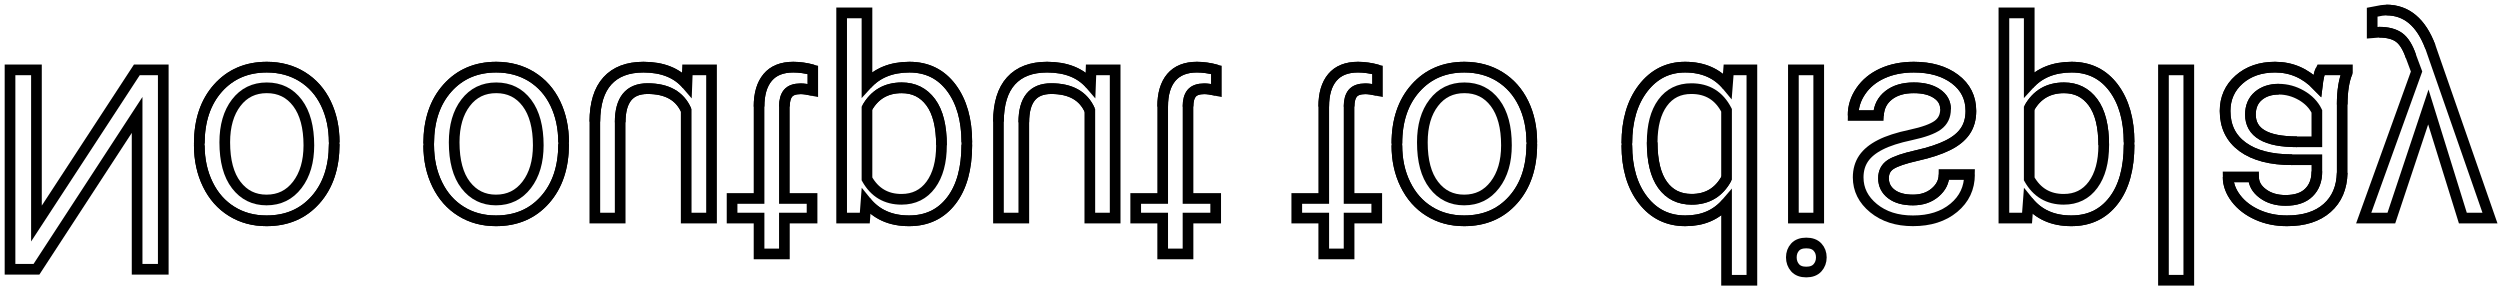
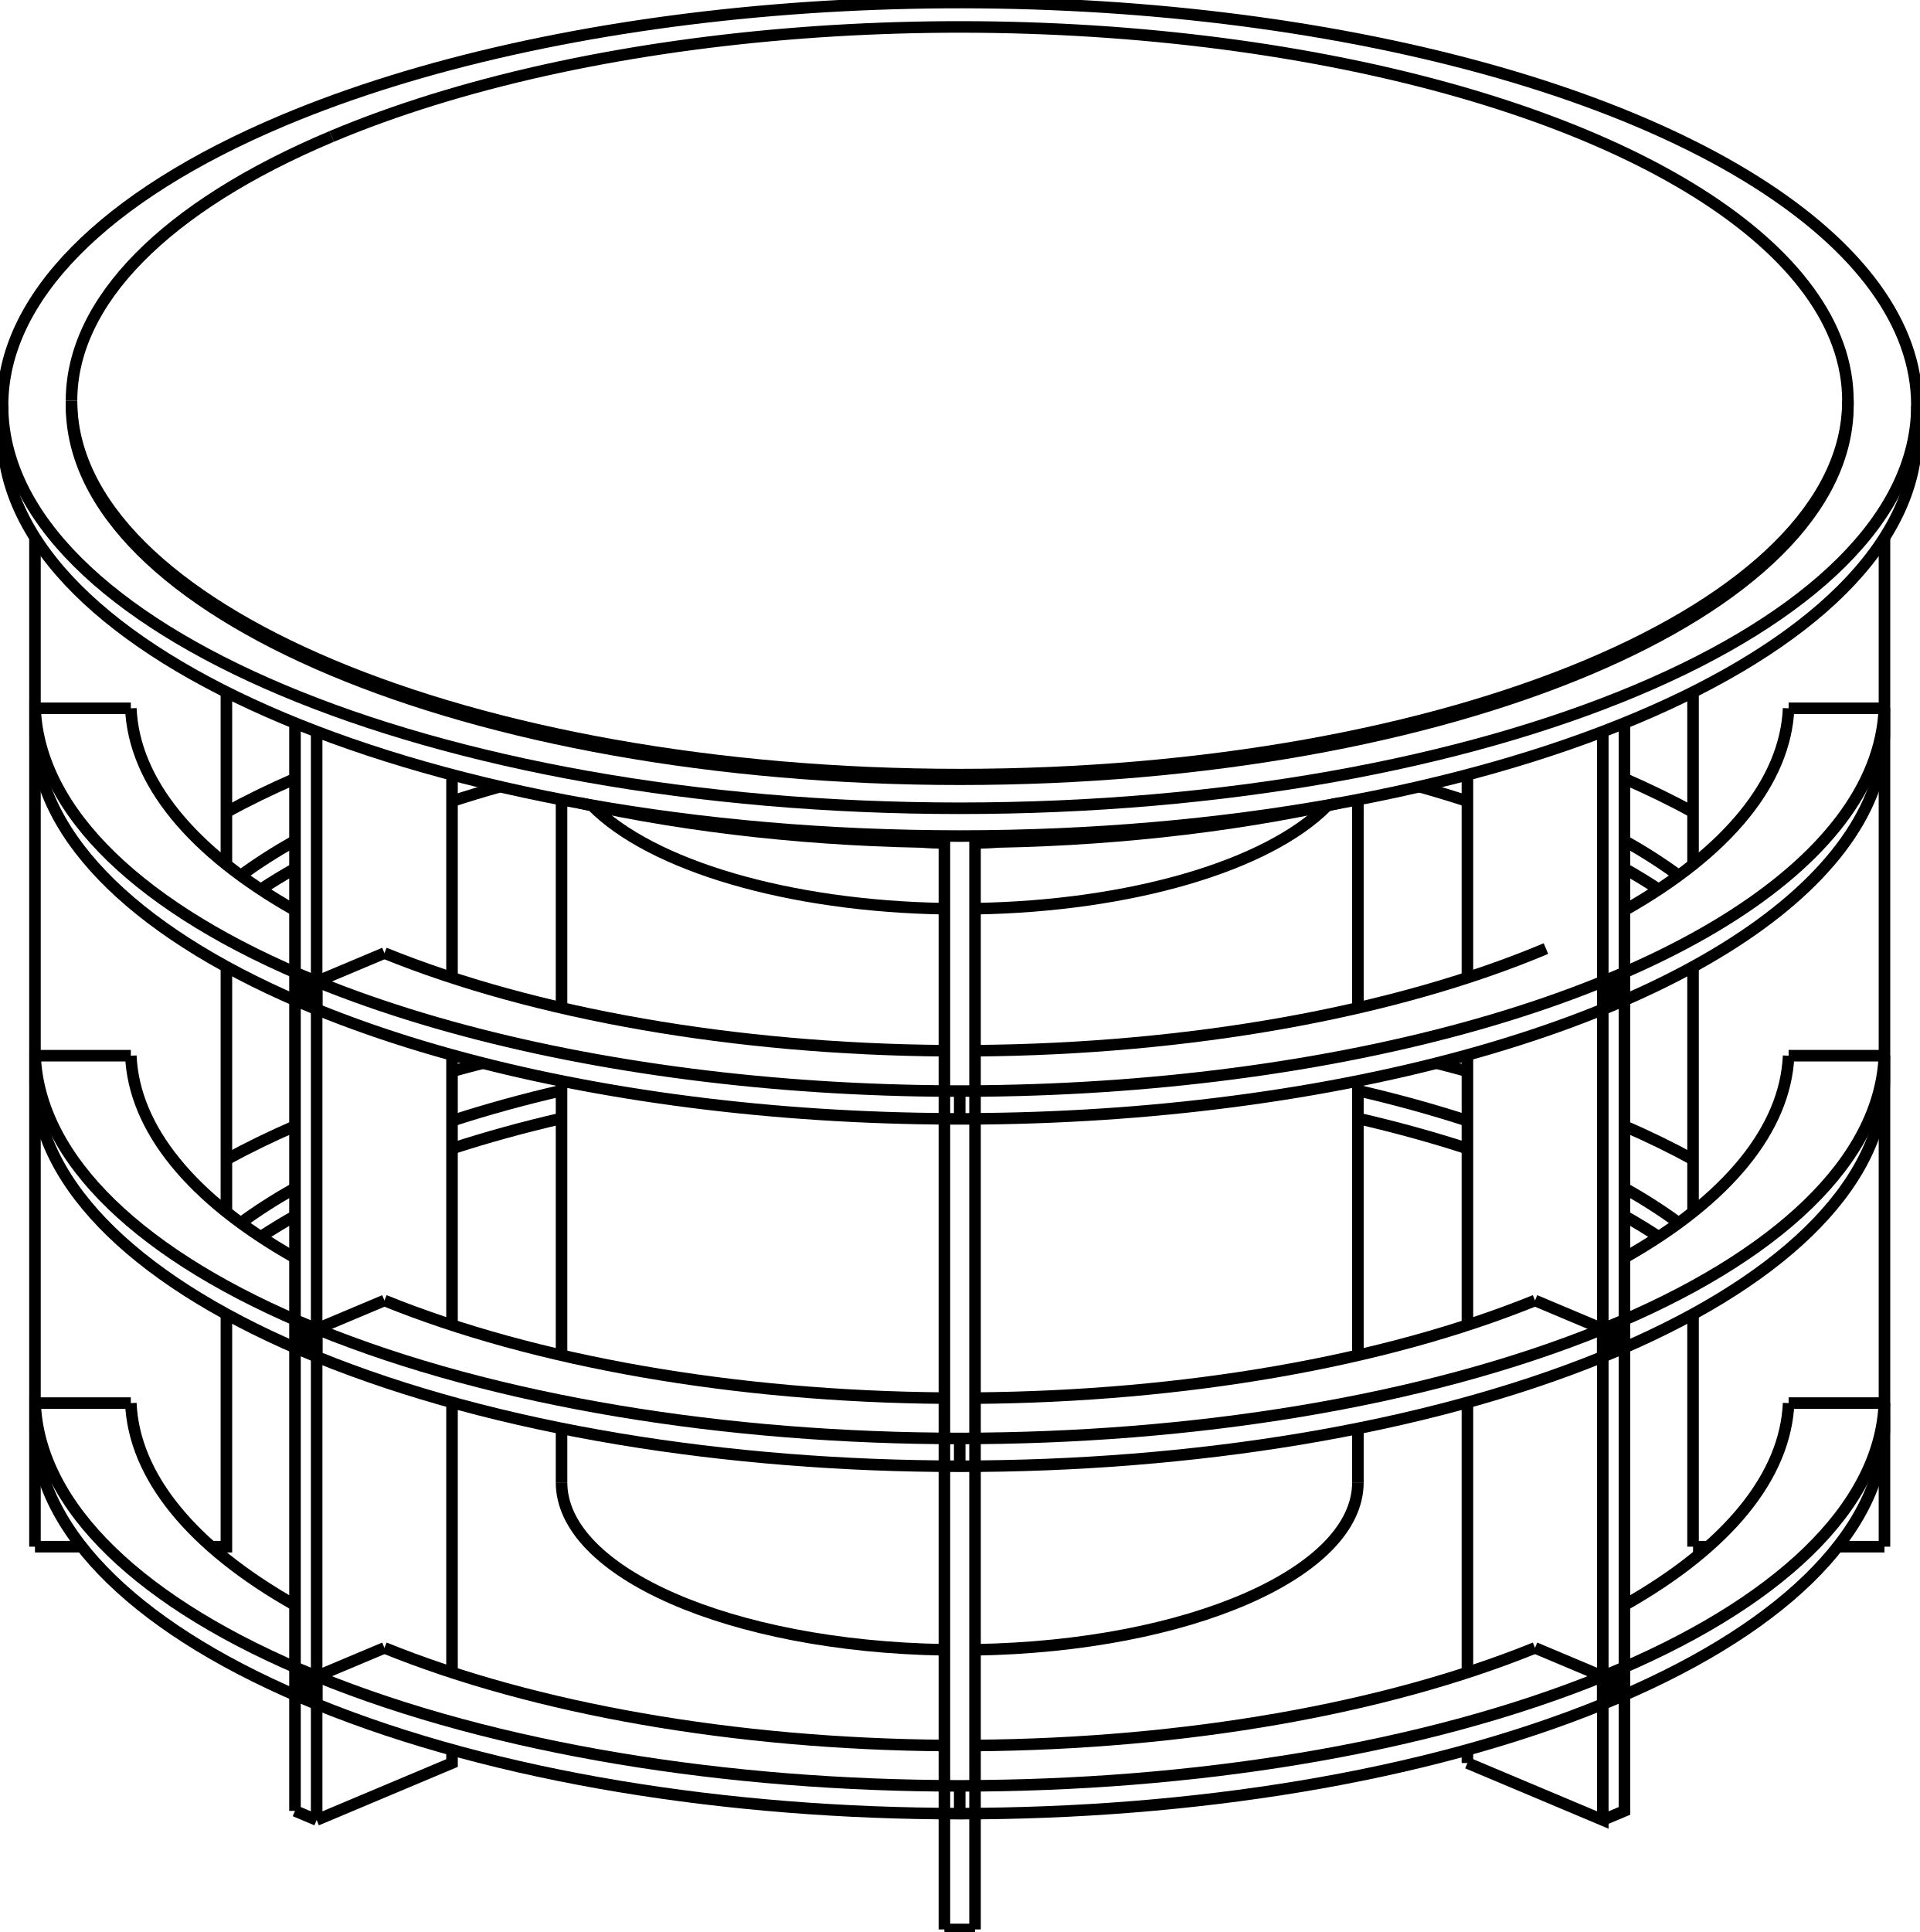
- <svg xmlns="http://www.w3.org/2000/svg" version="1.1" viewBox="1.311 -6.975 249.557 28.975" fill="none" stroke="black" stroke-width="0.6%" vector-effect="non-scaling-stroke">
-   <path d="M 17.609 19.906 L 17.609 0 L 14.971 0 L 4.949 15.34 L 4.949 0 L 2.311 0 L 2.311 19.906 L 4.949 19.906 L 14.998 4.498 L 14.998 19.906 L 17.609 19.906 Z" />
-   <path d="M 21.205 7.355 L 21.205 7.533 Q 21.21 9.71 22.06 11.443 Q 22.91 13.18 24.438 14.123 Q 25.96 15.07 27.918 15.066 Q 30.94 15.07 32.806 12.975 Q 34.67 10.88 34.672 7.41 L 34.672 7.232 Q 34.67 5.07 33.845 3.356 Q 33.02 1.64 31.479 0.684 Q 29.94 -0.27 27.945 -0.273 Q 24.94 -0.27 23.071 1.818 Q 21.21 3.91 21.205 7.355 Z" />
-   <path d="M 21.205 7.533 Q 21.21 9.71 22.06 11.443 Q 22.91 13.18 24.438 14.123 Q 25.96 15.07 27.918 15.066 Q 30.94 15.07 32.806 12.975 Q 34.67 10.88 34.672 7.41" />
-   <path d="M 34.672 7.232 Q 34.67 5.07 33.845 3.356 Q 33.02 1.64 31.479 0.684 Q 29.94 -0.27 27.945 -0.273 Q 24.94 -0.27 23.071 1.818 Q 21.21 3.91 21.205 7.355" />
-   <path d="M 23.748 7.232 Q 23.75 4.77 24.89 3.281 Q 26.03 1.79 27.945 1.791 Q 29.87 1.79 31.008 3.302 Q 32.14 4.81 32.143 7.533 Q 32.14 9.97 30.987 11.478 Q 29.83 12.99 27.918 12.988 Q 26.04 12.99 24.896 11.498 Q 23.75 10.01 23.748 7.232 Q 23.75 4.77 24.89 3.281 Q 26.03 1.79 27.945 1.791 Q 29.87 1.79 31.008 3.302 Q 32.14 4.81 32.143 7.533 Q 32.14 9.97 30.987 11.478 Q 29.83 12.99 27.918 12.988 Q 26.04 12.99 24.896 11.498 Q 23.75 10.01 23.748 7.232 Z" />
-   <path d="M 44.105 7.355 L 44.105 7.533 Q 44.11 9.71 44.96 11.443 Q 45.81 13.18 47.339 14.123 Q 48.86 15.07 50.818 15.066 Q 53.84 15.07 55.706 12.975 Q 57.57 10.88 57.572 7.41 L 57.572 7.232 Q 57.57 5.07 56.745 3.356 Q 55.92 1.64 54.38 0.684 Q 52.84 -0.27 50.846 -0.273 Q 47.84 -0.27 45.972 1.818 Q 44.11 3.91 44.105 7.355 Z" />
-   <path d="M 44.105 7.533 Q 44.11 9.71 44.96 11.443 Q 45.81 13.18 47.339 14.123 Q 48.86 15.07 50.818 15.066 Q 53.84 15.07 55.706 12.975 Q 57.57 10.88 57.572 7.41" />
-   <path d="M 57.572 7.232 Q 57.57 5.07 56.745 3.356 Q 55.92 1.64 54.38 0.684 Q 52.84 -0.27 50.846 -0.273 Q 47.84 -0.27 45.972 1.818 Q 44.11 3.91 44.105 7.355" />
-   <path d="M 46.648 7.232 Q 46.65 4.77 47.79 3.281 Q 48.93 1.79 50.846 1.791 Q 52.77 1.79 53.908 3.302 Q 55.04 4.81 55.043 7.533 Q 55.04 9.97 53.888 11.478 Q 52.73 12.99 50.818 12.988 Q 48.95 12.99 47.797 11.498 Q 46.65 10.01 46.648 7.232 Q 46.65 4.77 47.79 3.281 Q 48.93 1.79 50.846 1.791 Q 52.77 1.79 53.908 3.302 Q 55.04 4.81 55.043 7.533 Q 55.04 9.97 53.888 11.478 Q 52.73 12.99 50.818 12.988 Q 48.95 12.99 47.797 11.498 Q 46.65 10.01 46.648 7.232 Z" />
-   <path d="M 69.932 0 L 69.877 1.463 Q 68.4 -0.27 65.543 -0.273 Q 63.18 -0.27 61.94 1.101 Q 60.7 2.47 60.689 5.168 L 60.689 14.793 L 63.219 14.793 L 63.219 5.236 Q 63.22 1.87 65.953 1.873 Q 68.85 1.87 69.809 4.033 L 69.809 14.793 L 72.338 14.793 L 72.338 0 L 69.932 0 Z" />
-   <path d="M 69.877 1.463 Q 68.4 -0.27 65.543 -0.273 Q 63.18 -0.27 61.94 1.101 Q 60.7 2.47 60.689 5.168" />
-   <path d="M 63.219 5.236 Q 63.22 1.87 65.953 1.873 Q 68.85 1.87 69.809 4.033" />
-   <path d="M 77.082 18.375 L 79.611 18.375 L 79.611 14.793 L 82.373 14.793 L 82.373 12.838 L 79.611 12.838 L 79.611 3.664 Q 79.61 2.78 79.98 2.331 Q 80.35 1.89 81.238 1.887 Q 81.68 1.89 82.441 2.051 L 82.441 0 Q 81.44 -0.27 80.5 -0.273 Q 78.8 -0.27 77.943 0.752 Q 77.08 1.78 77.082 3.664 L 77.082 12.838 L 74.389 12.838 L 74.389 14.793 L 77.082 14.793 L 77.082 18.375 Z" />
-   <path d="M 79.611 3.664 Q 79.61 2.78 79.98 2.331 Q 80.35 1.89 81.238 1.887 Q 81.68 1.89 82.441 2.051" />
-   <path d="M 82.441 0 Q 81.44 -0.27 80.5 -0.273 Q 78.8 -0.27 77.943 0.752 Q 77.08 1.78 77.082 3.664" />
-   <path d="M 97.822 7.465 L 97.822 7.232 Q 97.82 3.86 96.277 1.791 Q 94.73 -0.27 92.094 -0.273 Q 89.4 -0.27 87.855 1.436 L 87.855 -5.688 L 85.326 -5.688 L 85.326 14.793 L 87.637 14.793 L 87.76 13.152 Q 89.3 15.07 92.053 15.066 Q 94.72 15.07 96.271 13.057 Q 97.82 11.05 97.822 7.465 Z" />
-   <path d="M 97.822 7.232 Q 97.82 3.86 96.277 1.791 Q 94.73 -0.27 92.094 -0.273 Q 89.4 -0.27 87.855 1.436" />
-   <path d="M 87.76 13.152 Q 89.3 15.07 92.053 15.066 Q 94.72 15.07 96.271 13.057 Q 97.82 11.05 97.822 7.465" />
-   <path d="M 95.293 7.52 Q 95.29 10.02 94.227 11.471 Q 93.16 12.92 91.301 12.92 Q 89 12.92 87.855 10.883 L 87.855 3.814 Q 88.99 1.79 91.328 1.791 Q 93.15 1.79 94.22 3.233 Q 95.29 4.68 95.293 7.52 Q 95.29 10.02 94.227 11.471 Q 93.16 12.92 91.301 12.92 Q 89 12.92 87.855 10.883" />
-   <path d="M 87.855 3.814 Q 88.99 1.79 91.328 1.791 Q 93.15 1.79 94.22 3.233 Q 95.29 4.68 95.293 7.52" />
-   <path d="M 110.223 0 L 110.168 1.463 Q 108.69 -0.27 105.834 -0.273 Q 103.47 -0.27 102.231 1.101 Q 100.99 2.47 100.98 5.168 L 100.98 14.793 L 103.51 14.793 L 103.51 5.236 Q 103.51 1.87 106.244 1.873 Q 109.14 1.87 110.1 4.033 L 110.1 14.793 L 112.629 14.793 L 112.629 0 L 110.223 0 Z" />
-   <path d="M 110.168 1.463 Q 108.69 -0.27 105.834 -0.273 Q 103.47 -0.27 102.231 1.101 Q 100.99 2.47 100.98 5.168" />
-   <path d="M 103.51 5.236 Q 103.51 1.87 106.244 1.873 Q 109.14 1.87 110.1 4.033" />
-   <path d="M 117.373 18.375 L 119.902 18.375 L 119.902 14.793 L 122.664 14.793 L 122.664 12.838 L 119.902 12.838 L 119.902 3.664 Q 119.9 2.78 120.271 2.331 Q 120.64 1.89 121.529 1.887 Q 121.97 1.89 122.732 2.051 L 122.732 0 Q 121.73 -0.27 120.791 -0.273 Q 119.1 -0.27 118.234 0.752 Q 117.37 1.78 117.373 3.664 L 117.373 12.838 L 114.68 12.838 L 114.68 14.793 L 117.373 14.793 L 117.373 18.375 Z" />
-   <path d="M 119.902 3.664 Q 119.9 2.78 120.271 2.331 Q 120.64 1.89 121.529 1.887 Q 121.97 1.89 122.732 2.051" />
-   <path d="M 122.732 0 Q 121.73 -0.27 120.791 -0.273 Q 119.1 -0.27 118.234 0.752 Q 117.37 1.78 117.373 3.664" />
-   <path d="M 133.451 18.375 L 135.98 18.375 L 135.98 14.793 L 138.742 14.793 L 138.742 12.838 L 135.98 12.838 L 135.98 3.664 Q 135.98 2.78 136.35 2.331 Q 136.72 1.89 137.607 1.887 Q 138.04 1.89 138.811 2.051 L 138.811 0 Q 137.81 -0.27 136.869 -0.273 Q 135.17 -0.27 134.312 0.752 Q 133.45 1.78 133.451 3.664 L 133.451 12.838 L 130.758 12.838 L 130.758 14.793 L 133.451 14.793 L 133.451 18.375 Z" />
-   <path d="M 135.98 3.664 Q 135.98 2.78 136.35 2.331 Q 136.72 1.89 137.607 1.887 Q 138.04 1.89 138.811 2.051" />
-   <path d="M 138.811 0 Q 137.81 -0.27 136.869 -0.273 Q 135.17 -0.27 134.312 0.752 Q 133.45 1.78 133.451 3.664" />
-   <path d="M 140.752 7.355 L 140.752 7.533 Q 140.75 9.71 141.606 11.443 Q 142.46 13.18 143.985 14.123 Q 145.51 15.07 147.465 15.066 Q 150.49 15.07 152.353 12.975 Q 154.22 10.88 154.219 7.41 L 154.219 7.232 Q 154.22 5.07 153.392 3.356 Q 152.56 1.64 151.026 0.684 Q 149.49 -0.27 147.492 -0.273 Q 144.48 -0.27 142.618 1.818 Q 140.75 3.91 140.752 7.355 Z" />
-   <path d="M 140.752 7.533 Q 140.75 9.71 141.606 11.443 Q 142.46 13.18 143.985 14.123 Q 145.51 15.07 147.465 15.066 Q 150.49 15.07 152.353 12.975 Q 154.22 10.88 154.219 7.41" />
-   <path d="M 154.219 7.232 Q 154.22 5.07 153.392 3.356 Q 152.56 1.64 151.026 0.684 Q 149.49 -0.27 147.492 -0.273 Q 144.48 -0.27 142.618 1.818 Q 140.75 3.91 140.752 7.355" />
-   <path d="M 143.295 7.232 Q 143.29 4.77 144.437 3.281 Q 145.58 1.79 147.492 1.791 Q 149.42 1.79 150.555 3.302 Q 151.69 4.81 151.689 7.533 Q 151.69 9.97 150.534 11.478 Q 149.38 12.99 147.465 12.988 Q 145.59 12.99 144.443 11.498 Q 143.29 10.01 143.295 7.232 Q 143.29 4.77 144.437 3.281 Q 145.58 1.79 147.492 1.791 Q 149.42 1.79 150.555 3.302 Q 151.69 4.81 151.689 7.533 Q 151.69 9.97 150.534 11.478 Q 149.38 12.99 147.465 12.988 Q 145.59 12.99 144.443 11.498 Q 143.29 10.01 143.295 7.232 Z" />
-   <path d="M 163.707 7.328 L 163.707 7.52 Q 163.71 10.92 165.32 12.995 Q 166.93 15.07 169.545 15.066 Q 172.14 15.07 173.66 13.289 L 173.66 21 L 176.189 21 L 176.189 0 L 173.865 0 L 173.742 1.586 Q 172.22 -0.27 169.518 -0.273 Q 166.95 -0.27 165.327 1.832 Q 163.71 3.94 163.707 7.328 Z" />
-   <path d="M 163.707 7.52 Q 163.71 10.92 165.32 12.995 Q 166.93 15.07 169.545 15.066 Q 172.14 15.07 173.66 13.289" />
-   <path d="M 173.742 1.586 Q 172.22 -0.27 169.518 -0.273 Q 166.95 -0.27 165.327 1.832 Q 163.71 3.94 163.707 7.328" />
-   <path d="M 166.236 7.232 Q 166.24 4.72 167.275 3.295 Q 168.31 1.87 170.146 1.873 Q 172.55 1.87 173.66 4.033 L 173.66 10.828 Q 172.53 12.92 170.174 12.92 Q 168.31 12.92 167.275 11.484 Q 166.24 10.05 166.236 7.232 Q 166.24 4.72 167.275 3.295 Q 168.31 1.87 170.146 1.873 Q 172.55 1.87 173.66 4.033" />
-   <path d="M 173.66 10.828 Q 172.53 12.92 170.174 12.92 Q 168.31 12.92 167.275 11.484 Q 166.24 10.05 166.236 7.232" />
-   <path d="M 182.861 14.793 L 182.861 0 L 180.332 0 L 180.332 14.793 L 182.861 14.793 Z" />
-   <path d="M 180.127 18.717 Q 180.13 19.33 180.503 19.756 Q 180.88 20.18 181.617 20.18 Q 182.36 20.18 182.738 19.756 Q 183.12 19.33 183.121 18.717 Q 183.12 18.1 182.738 17.691 Q 182.36 17.28 181.617 17.281 Q 180.88 17.28 180.503 17.691 Q 180.13 18.1 180.127 18.717 Q 180.13 19.33 180.503 19.756 Q 180.88 20.18 181.617 20.18 Q 182.36 20.18 182.738 19.756 Q 183.12 19.33 183.121 18.717 Q 183.12 18.1 182.738 17.691 Q 182.36 17.28 181.617 17.281 Q 180.88 17.28 180.503 17.691 Q 180.13 18.1 180.127 18.717 Z" />
-   <path d="M 195.521 3.924 Q 195.52 4.95 194.749 5.517 Q 193.98 6.08 192.056 6.494 Q 190.13 6.9 189.007 7.479 Q 187.88 8.05 187.339 8.846 Q 186.8 9.64 186.799 10.732 Q 186.8 12.55 188.337 13.809 Q 189.88 15.07 192.268 15.066 Q 194.78 15.07 196.349 13.768 Q 197.91 12.47 197.914 10.445 L 195.371 10.445 Q 195.37 11.48 194.489 12.236 Q 193.61 12.99 192.268 12.988 Q 190.89 12.99 190.107 12.387 Q 189.33 11.79 189.328 10.814 Q 189.33 9.9 190.053 9.434 Q 190.78 8.97 192.671 8.545 Q 194.56 8.12 195.74 7.533 Q 196.92 6.95 197.483 6.118 Q 198.05 5.29 198.051 4.102 Q 198.05 2.12 196.465 0.923 Q 194.88 -0.27 192.35 -0.273 Q 190.57 -0.27 189.205 0.355 Q 187.84 0.98 187.065 2.112 Q 186.29 3.24 186.293 4.553 L 188.822 4.553 Q 188.89 3.28 189.841 2.536 Q 190.79 1.79 192.35 1.791 Q 193.79 1.79 194.653 2.372 Q 195.52 2.95 195.521 3.924 Q 195.52 4.95 194.749 5.517 Q 193.98 6.08 192.056 6.494 Q 190.13 6.9 189.007 7.479 Q 187.88 8.05 187.339 8.846 Q 186.8 9.64 186.799 10.732 Q 186.8 12.55 188.337 13.809 Q 189.88 15.07 192.268 15.066 Q 194.78 15.07 196.349 13.768 Q 197.91 12.47 197.914 10.445" />
-   <path d="M 195.371 10.445 Q 195.37 11.48 194.489 12.236 Q 193.61 12.99 192.268 12.988 Q 190.89 12.99 190.107 12.387 Q 189.33 11.79 189.328 10.814 Q 189.33 9.9 190.053 9.434 Q 190.78 8.97 192.671 8.545 Q 194.56 8.12 195.74 7.533 Q 196.92 6.95 197.483 6.118 Q 198.05 5.29 198.051 4.102 Q 198.05 2.12 196.465 0.923 Q 194.88 -0.27 192.35 -0.273 Q 190.57 -0.27 189.205 0.355 Q 187.84 0.98 187.065 2.112 Q 186.29 3.24 186.293 4.553" />
-   <path d="M 188.822 4.553 Q 188.89 3.28 189.841 2.536 Q 190.79 1.79 192.35 1.791 Q 193.79 1.79 194.653 2.372 Q 195.52 2.95 195.521 3.924" />
-   <path d="M 213.842 7.465 L 213.842 7.232 Q 213.84 3.86 212.297 1.791 Q 210.75 -0.27 208.113 -0.273 Q 205.42 -0.27 203.875 1.436 L 203.875 -5.688 L 201.346 -5.688 L 201.346 14.793 L 203.656 14.793 L 203.779 13.152 Q 205.32 15.07 208.072 15.066 Q 210.74 15.07 212.29 13.057 Q 213.84 11.05 213.842 7.465 Z" />
-   <path d="M 213.842 7.232 Q 213.84 3.86 212.297 1.791 Q 210.75 -0.27 208.113 -0.273 Q 205.42 -0.27 203.875 1.436" />
-   <path d="M 203.779 13.152 Q 205.32 15.07 208.072 15.066 Q 210.74 15.07 212.29 13.057 Q 213.84 11.05 213.842 7.465" />
-   <path d="M 211.312 7.52 Q 211.31 10.02 210.246 11.471 Q 209.18 12.92 207.32 12.92 Q 205.02 12.92 203.875 10.883 L 203.875 3.814 Q 205.01 1.79 207.348 1.791 Q 209.17 1.79 210.239 3.233 Q 211.31 4.68 211.312 7.52 Q 211.31 10.02 210.246 11.471 Q 209.18 12.92 207.32 12.92 Q 205.02 12.92 203.875 10.883" />
-   <path d="M 203.875 3.814 Q 205.01 1.79 207.348 1.791 Q 209.17 1.79 210.239 3.233 Q 211.31 4.68 211.312 7.52" />
-   <path d="M 219.803 21 L 219.803 0 L 217.273 0 L 217.273 21 L 219.803 21 Z" />
-   <path d="M 235.635 0 L 232.982 0 Q 232.76 0.44 232.627 1.559 Q 230.86 -0.27 228.416 -0.273 Q 226.23 -0.27 224.827 0.964 Q 223.43 2.2 223.426 4.102 Q 223.43 6.41 225.183 7.69 Q 226.94 8.97 230.125 8.969 L 232.586 8.969 L 232.586 10.131 Q 232.59 11.46 231.793 12.243 Q 231 13.03 229.455 13.029 Q 228.1 13.03 227.186 12.346 Q 226.27 11.66 226.27 10.691 L 223.727 10.691 Q 223.73 11.8 224.513 12.831 Q 225.3 13.86 226.646 14.465 Q 227.99 15.07 229.605 15.066 Q 232.16 15.07 233.611 13.788 Q 235.06 12.51 235.115 10.268 L 235.115 3.459 Q 235.12 1.42 235.635 0.219 L 235.635 0 Z" />
-   <path d="M 232.982 0 Q 232.76 0.44 232.627 1.559 Q 230.86 -0.27 228.416 -0.273 Q 226.23 -0.27 224.827 0.964 Q 223.43 2.2 223.426 4.102 Q 223.43 6.41 225.183 7.69 Q 226.94 8.97 230.125 8.969" />
-   <path d="M 232.586 10.131 Q 232.59 11.46 231.793 12.243 Q 231 13.03 229.455 13.029 Q 228.1 13.03 227.186 12.346 Q 226.27 11.66 226.27 10.691" />
-   <path d="M 223.727 10.691 Q 223.73 11.8 224.513 12.831 Q 225.3 13.86 226.646 14.465 Q 227.99 15.07 229.605 15.066 Q 232.16 15.07 233.611 13.788 Q 235.06 12.51 235.115 10.268" />
-   <path d="M 235.115 3.459 Q 235.12 1.42 235.635 0.219" />
-   <path d="M 228.785 1.928 Q 229.97 1.93 231.041 2.543 Q 232.11 3.16 232.586 4.143 L 232.586 7.178 L 230.604 7.178 Q 225.96 7.18 225.955 4.457 Q 225.96 3.27 226.748 2.598 Q 227.54 1.93 228.785 1.928 Q 229.97 1.93 231.041 2.543 Q 232.11 3.16 232.586 4.143" />
-   <path d="M 230.604 7.178 Q 225.96 7.18 225.955 4.457 Q 225.96 3.27 226.748 2.598 Q 227.54 1.93 228.785 1.928" />
-   <path d="M 240.023 14.793 L 243.715 3.705 L 247.16 14.793 L 249.867 14.793 L 243.92 -2.283 Q 242.54 -5.97 239.531 -5.975 L 239.053 -5.934 L 238.109 -5.756 L 238.109 -3.705 L 238.793 -3.76 Q 240.08 -3.76 240.796 -3.24 Q 241.51 -2.72 241.979 -1.34 L 242.539 0.164 L 237.262 14.793 L 240.023 14.793 Z" />
-   <path d="M 243.92 -2.283 Q 242.54 -5.97 239.531 -5.975" />
-   <path d="M 238.793 -3.76 Q 240.08 -3.76 240.796 -3.24 Q 241.51 -2.72 241.979 -1.34" />
+ <svg xmlns="http://www.w3.org/2000/svg" version="1.1" viewBox="-376 -380.144 752 756.759" fill="none" stroke="black" stroke-width="0.6%" vector-effect="non-scaling-stroke">
+   <path d="M 198.909 310.431 L 251.942 332.747 L 251.942 -93.58" />
+   <path d="M 198.909 310.431 L 198.909 305.225" />
+   <path d="M 198.909 274.964 L 198.909 169.152" />
+   <path d="M 198.909 138.89 L 198.909 33.079" />
+   <path d="M 198.909 2.817 L 198.909 -76.69" />
+   <path d="M 251.907 140.415 L 251.907 151.301" />
+   <path d="M 251.907 140.415 L 225.386 129.255" />
+   <path d="M 251.907 276.488 L 251.907 287.374" />
+   <path d="M 251.907 276.488 L 225.386 265.329" />
+   <path d="M 251.942 332.747 L 260.427 329.176 L 260.427 -96.921" />
+   <path d="M 256.185 13.457 L 256.185 2.571" />
+   <path d="M 256.185 138.645 L 256.185 149.53" />
+   <path d="M 256.185 274.718 L 256.185 285.604" />
+   <path d="M -375 -210.46 A 375 157.798 180 0 0 375 -210.46" />
+   <path d="M 148.935 -65.641 A 320.5 134.865 360 0 1 6 -50.219" />
+   <path d="M -6 -50.219 A 320.5 134.865 360 0 1 -148.935 -65.641" />
+   <path d="M 6 167.494 A 324.8 136.674 180 0 0 225.386 129.255" />
+   <path d="M 6 303.568 A 324.8 136.674 180 0 0 225.386 265.329" />
+   <path d="M -265.165 -332.926 A 375 157.798 360 0 1 375 -221.346 A 375 157.798 360 0 1 -375 -221.346 A 375 157.798 360 0 1 -265.165 -332.926 Z" />
+   <path d="M 362.3 225.685 L 362.3 -169.741" />
+   <path d="M 287.3 225.685 L 293.241 225.685" />
+   <path d="M 343.967 225.685 L 362.3 225.685" />
+   <path d="M 287.3 225.685 L 287.3 134.61" />
+   <path d="M 287.3 94.596 L 287.3 -1.464" />
+   <path d="M 287.3 -41.478 L 287.3 -109.046" />
+   <path d="M 362.25 -102.705 L 362.25 -91.819" />
+   <path d="M 362.25 -102.705 L 324.745 -102.705" />
+   <path d="M 362.25 33.368 L 362.25 44.254" />
+   <path d="M 362.25 33.368 L 324.745 33.368" />
+   <path d="M 362.25 169.441 L 362.25 180.327" />
+   <path d="M 362.25 169.441 L 324.745 169.441" />
+   <path d="M 6 375.614 L 6 -52.682" />
+   <path d="M -6 375.614 L 6 375.614" />
+   <path d="M -6 375.614 L -6 -52.682" />
+   <path d="M 0 47.224 L 0 58.11" />
+   <path d="M 0 183.297 L 0 194.183" />
+   <path d="M 0 319.371 L 0 330.257" />
+   <path d="M -251.942 332.747 L -198.909 310.431 L -198.909 305.225" />
+   <path d="M -198.909 274.964 L -198.909 169.152" />
+   <path d="M -198.909 138.89 L -198.909 33.079" />
+   <path d="M -198.909 2.817 L -198.909 -76.69" />
+   <path d="M -251.942 332.747 L -251.942 -93.58" />
+   <path d="M -225.386 -6.818 L -251.907 4.342 L -251.907 15.228 A 362.3 152.454 180 0 0 362.25 -91.819" />
+   <path d="M -225.386 129.255 L -251.907 140.415 L -251.907 151.301 A 362.3 152.454 180 0 0 251.907 151.301" />
+   <path d="M -225.386 265.329 L -251.907 276.488 L -251.907 287.374 A 362.3 152.454 180 0 0 251.907 287.374" />
+   <path d="M -260.427 329.176 L -251.942 332.747" />
+   <path d="M -260.427 329.176 L -260.427 -96.921" />
+   <path d="M -256.185 2.571 L -256.185 13.457" />
+   <path d="M -256.185 138.645 L -256.185 149.53" />
+   <path d="M -256.185 274.718 L -256.185 285.604" />
+   <path d="M -362.3 225.685 L -343.967 225.685" />
+   <path d="M -293.241 225.685 L -287.3 225.685 L -287.3 134.61" />
+   <path d="M -287.3 94.596 L -287.3 -1.464" />
+   <path d="M -287.3 -41.478 L -287.3 -109.046" />
+   <path d="M -362.3 225.685 L -362.3 -169.741" />
+   <path d="M -324.745 -102.705 L -362.25 -102.705 L -362.25 -91.819 A 362.3 152.454 180 0 0 -251.942 15.213" />
+   <path d="M -324.745 33.368 L -362.25 33.368 L -362.25 44.254 A 362.3 152.454 180 0 0 -251.942 151.287" />
+   <path d="M -324.745 169.441 L -362.25 169.441 L -362.25 180.327 A 362.3 152.454 180 0 0 -251.942 287.36" />
+   <path d="M 260.427 -75.143 A 362.3 152.454 360 0 1 287.3 -62.037" />
+   <path d="M 362.25 33.368 A 362.3 152.454 360 0 1 251.942 140.401" />
+   <path d="M 251.907 140.415 A 362.3 152.454 360 0 1 -251.907 140.415" />
+   <path d="M -251.942 140.401 A 362.3 152.454 360 0 1 -362.25 33.368" />
+   <path d="M -287.3 -62.037 A 362.3 152.454 360 0 1 -260.427 -75.143" />
+   <path d="M 260.427 112.517 A 324.8 136.674 180 0 0 324.745 33.368" />
+   <path d="M 281.696 -37.193 A 324.8 136.674 180 0 0 260.427 -50.831" />
+   <path d="M -260.427 -50.831 A 324.8 136.674 180 0 0 -281.696 -37.193" />
+   <path d="M -324.745 33.368 A 324.8 136.674 180 0 0 -260.427 112.517" />
+   <path d="M -225.386 129.255 A 324.8 136.674 180 0 0 -6 167.494" />
+   <path d="M 251.942 151.287 A 362.3 152.454 180 0 0 362.25 44.254" />
+   <path d="M 260.427 -39.945 A 324.8 136.674 360 0 1 273.866 -31.75" />
+   <path d="M 180.017 -72.033 A 324.8 136.674 360 0 1 198.909 -66.318" />
+   <path d="M -198.909 -66.318 A 324.8 136.674 360 0 1 -180.017 -72.033" />
+   <path d="M -273.866 -31.75 A 324.8 136.674 360 0 1 -260.427 -39.945" />
+   <path d="M -198.909 39.494 A 362.3 152.454 360 0 1 -186.789 36.286" />
+   <path d="M 186.789 36.286 A 362.3 152.454 360 0 1 198.909 39.494" />
+   <path d="M 260.427 60.931 A 362.3 152.454 360 0 1 287.3 74.036" />
+   <path d="M 362.25 169.441 A 362.3 152.454 360 0 1 251.942 276.474" />
+   <path d="M 251.907 276.488 A 362.3 152.454 360 0 1 -251.907 276.488" />
+   <path d="M -251.942 276.474 A 362.3 152.454 360 0 1 -362.25 169.441" />
+   <path d="M -287.3 74.036 A 362.3 152.454 360 0 1 -260.427 60.931" />
+   <path d="M 260.427 248.591 A 324.8 136.674 180 0 0 324.745 169.441" />
+   <path d="M 281.696 98.88 A 324.8 136.674 180 0 0 260.427 85.243" />
+   <path d="M 198.909 58.87 A 324.8 136.674 180 0 0 156 47.039" />
+   <path d="M -156 47.039 A 324.8 136.674 180 0 0 -198.909 58.87" />
+   <path d="M -260.427 85.243 A 324.8 136.674 180 0 0 -281.696 98.88" />
+   <path d="M -324.745 169.441 A 324.8 136.674 180 0 0 -260.427 248.591" />
+   <path d="M -225.386 265.329 A 324.8 136.674 180 0 0 -6 303.568" />
+   <path d="M 251.942 287.36 A 362.3 152.454 180 0 0 362.25 180.327" />
+   <path d="M 260.427 96.129 A 324.8 136.674 360 0 1 273.866 104.323" />
+   <path d="M 156 57.925 A 324.8 136.674 360 0 1 198.909 69.755" />
+   <path d="M -198.909 69.755 A 324.8 136.674 360 0 1 -156 57.925" />
+   <path d="M -273.866 104.323 A 324.8 136.674 360 0 1 -260.427 96.129" />
+   <path d="M 347.98 -221.346 A 347.98 146.428 360 0 1 -347.98 -221.346" />
+   <path d="M -246.059 -326.701 A 347.98 146.428 360 0 1 347.98 -223.16 L 347.98 -221.346" />
+   <path d="M 347.98 -223.16 A 347.98 146.428 360 0 1 -347.98 -223.16 L -347.98 -221.346" />
+   <path d="M -347.98 -223.16 A 347.98 146.428 360 0 1 -246.059 -326.701" />
+   <path d="M 15.175 -50.346 A 95 39.976 360 0 1 6 -49.913" />
+   <path d="M -6 -49.913 A 95 39.976 360 0 1 -15.175 -50.346" />
+   <path d="M 144.017 -64.577 A 156 65.644 360 0 1 6 -24.213" />
+   <path d="M -6 -24.213 A 156 65.644 360 0 1 -144.017 -64.577" />
+   <path d="M -156 200.481 A 156 65.644 180 0 0 -6 266.077" />
+   <path d="M 6 266.077 A 156 65.644 180 0 0 156 200.481" />
+   <path d="M 362.25 -102.705 A 362.3 152.454 360 0 1 -251.907 4.342" />
+   <path d="M -251.942 4.327 A 362.3 152.454 360 0 1 -362.25 -102.705" />
+   <path d="M 260.427 -23.556 A 324.8 136.674 180 0 0 324.745 -102.705" />
+   <path d="M -324.745 -102.705 A 324.8 136.674 180 0 0 -260.427 -23.556" />
+   <path d="M -225.386 -6.818 A 324.8 136.674 180 0 0 -6 31.421" />
+   <path d="M 6 31.421 A 324.8 136.674 180 0 0 229.668 -8.587" />
+   <path d="M -375 -221.346 L -375 -210.46" />
+   <path d="M 375 -221.346 L 375 -210.46" />
+   <path d="M -156 -66.964 L -156 14.648" />
+   <path d="M -156 43.253 L -156 150.721" />
+   <path d="M -156 179.327 L -156 200.481" />
+   <path d="M 156 -66.964 L 156 14.648" />
+   <path d="M 156 43.253 L 156 150.721" />
+   <path d="M 156 179.327 L 156 200.481" />
</svg>
